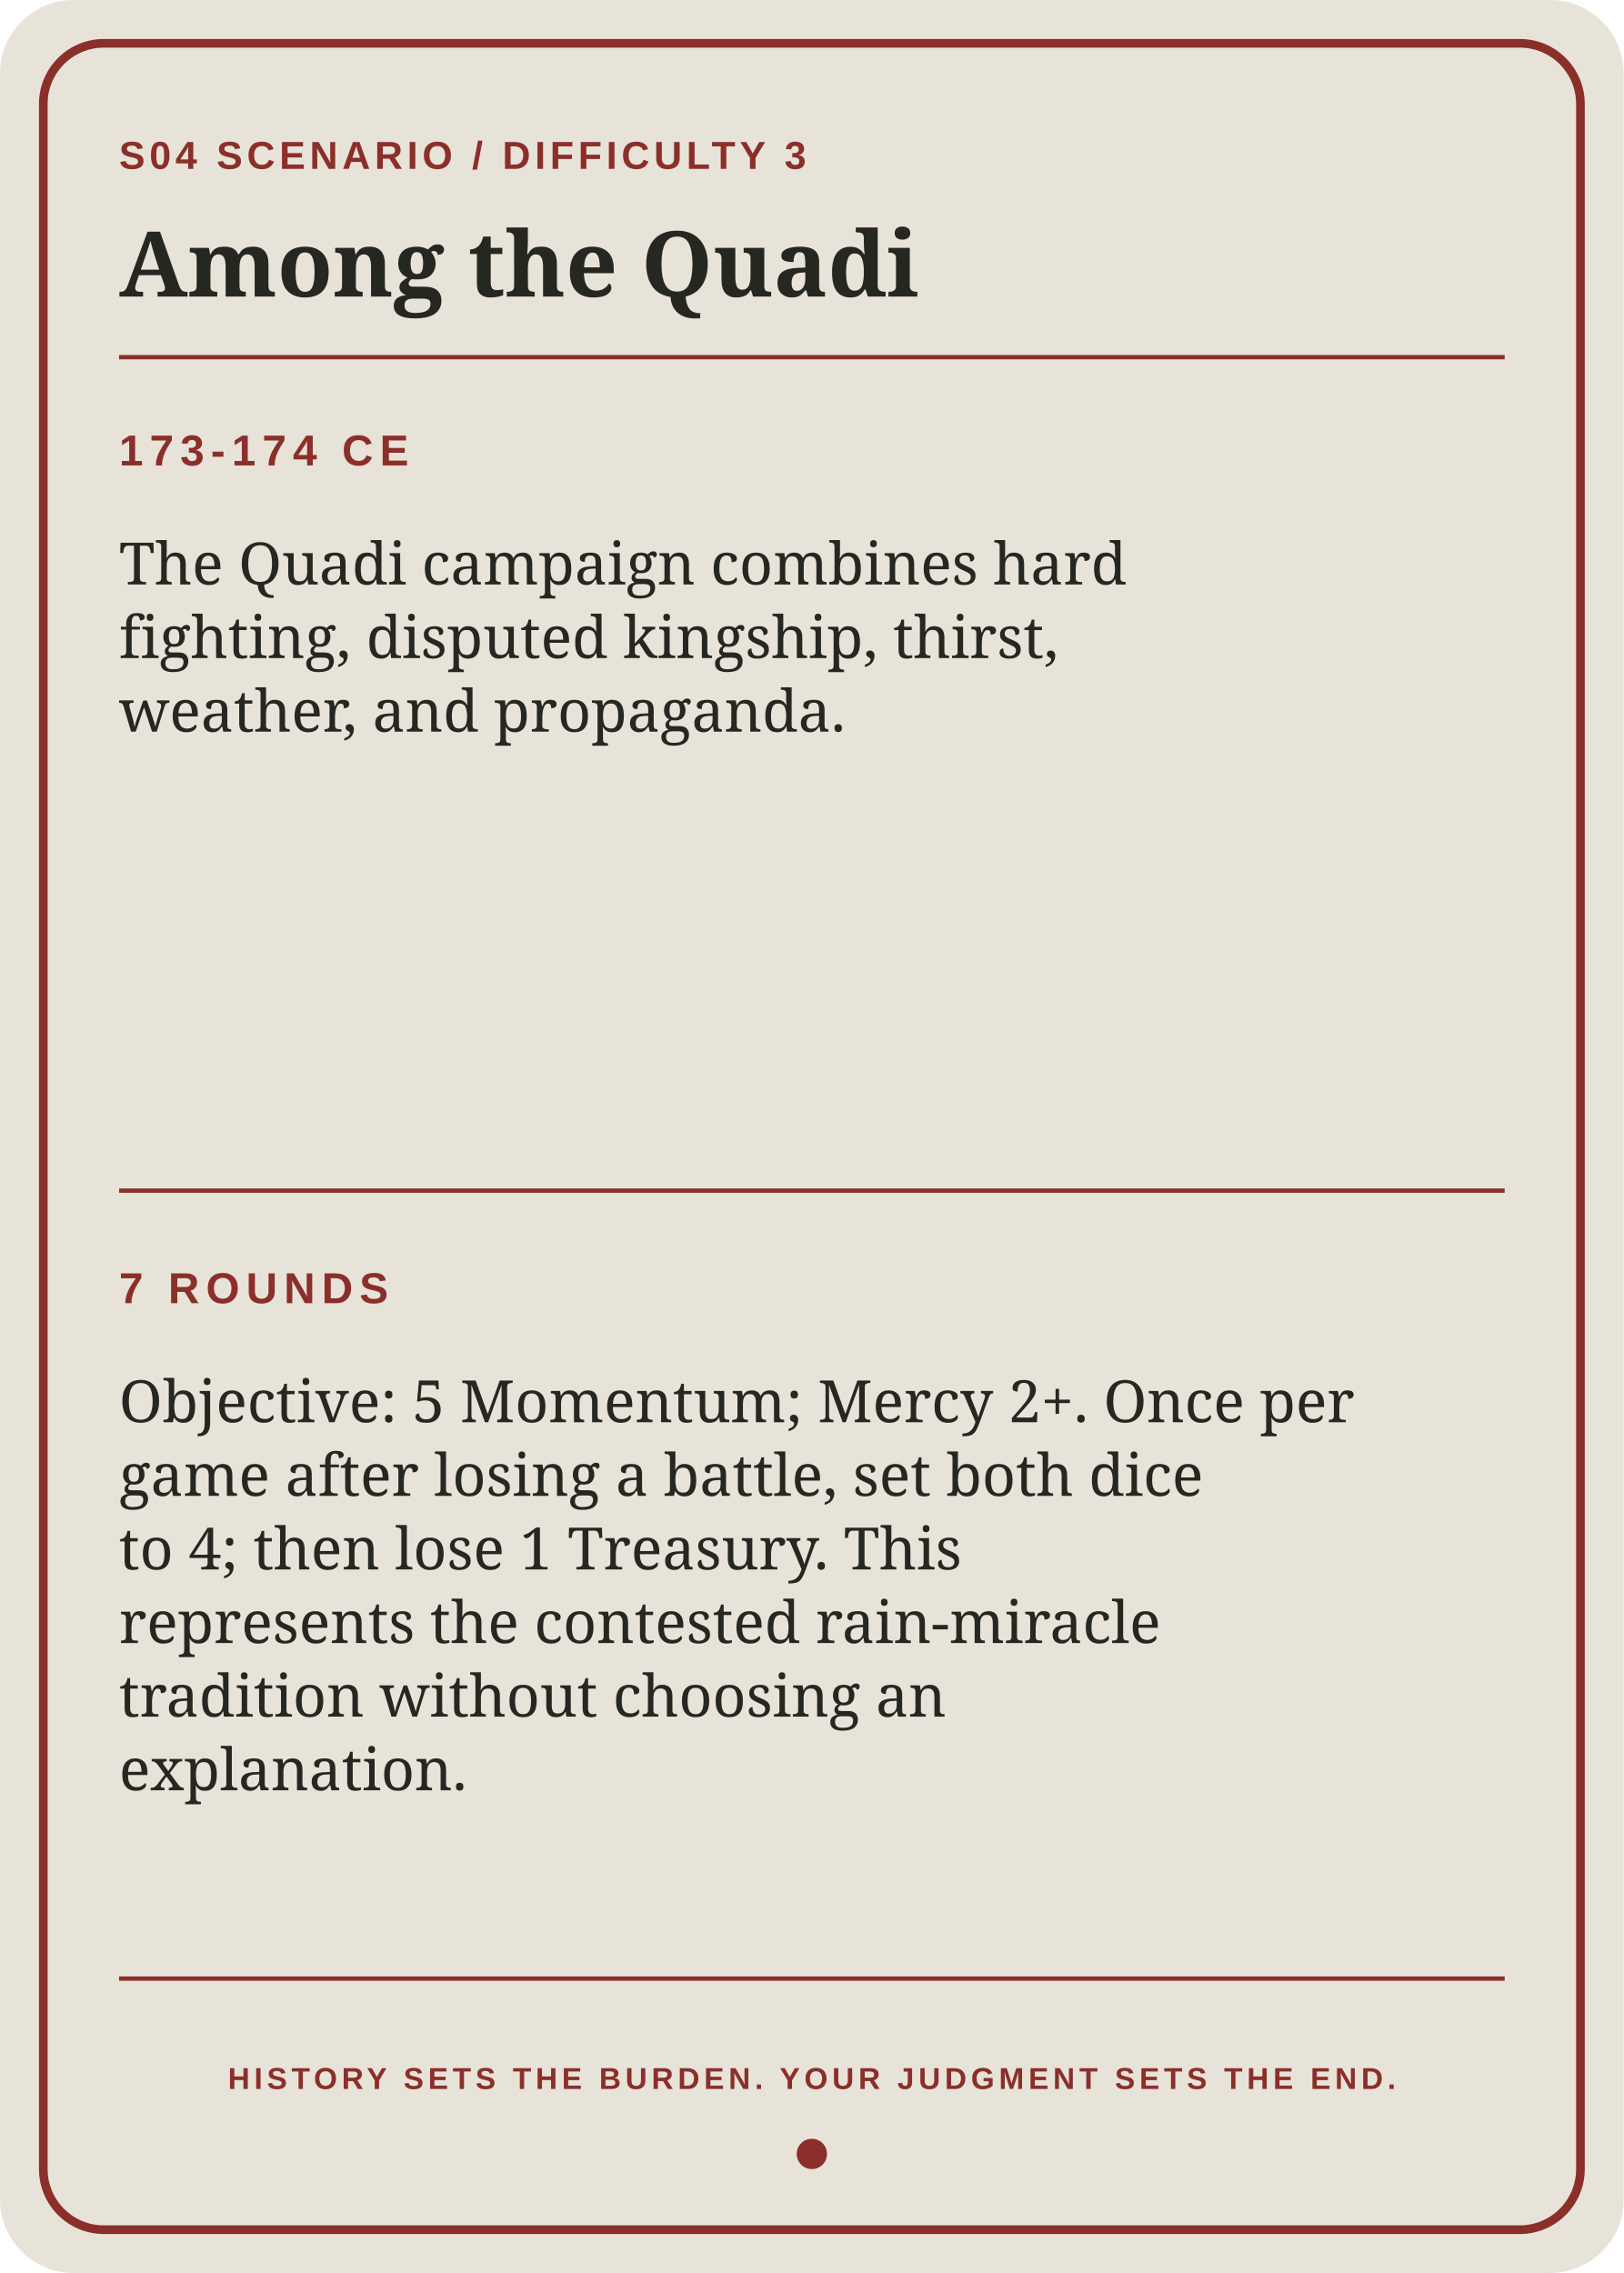
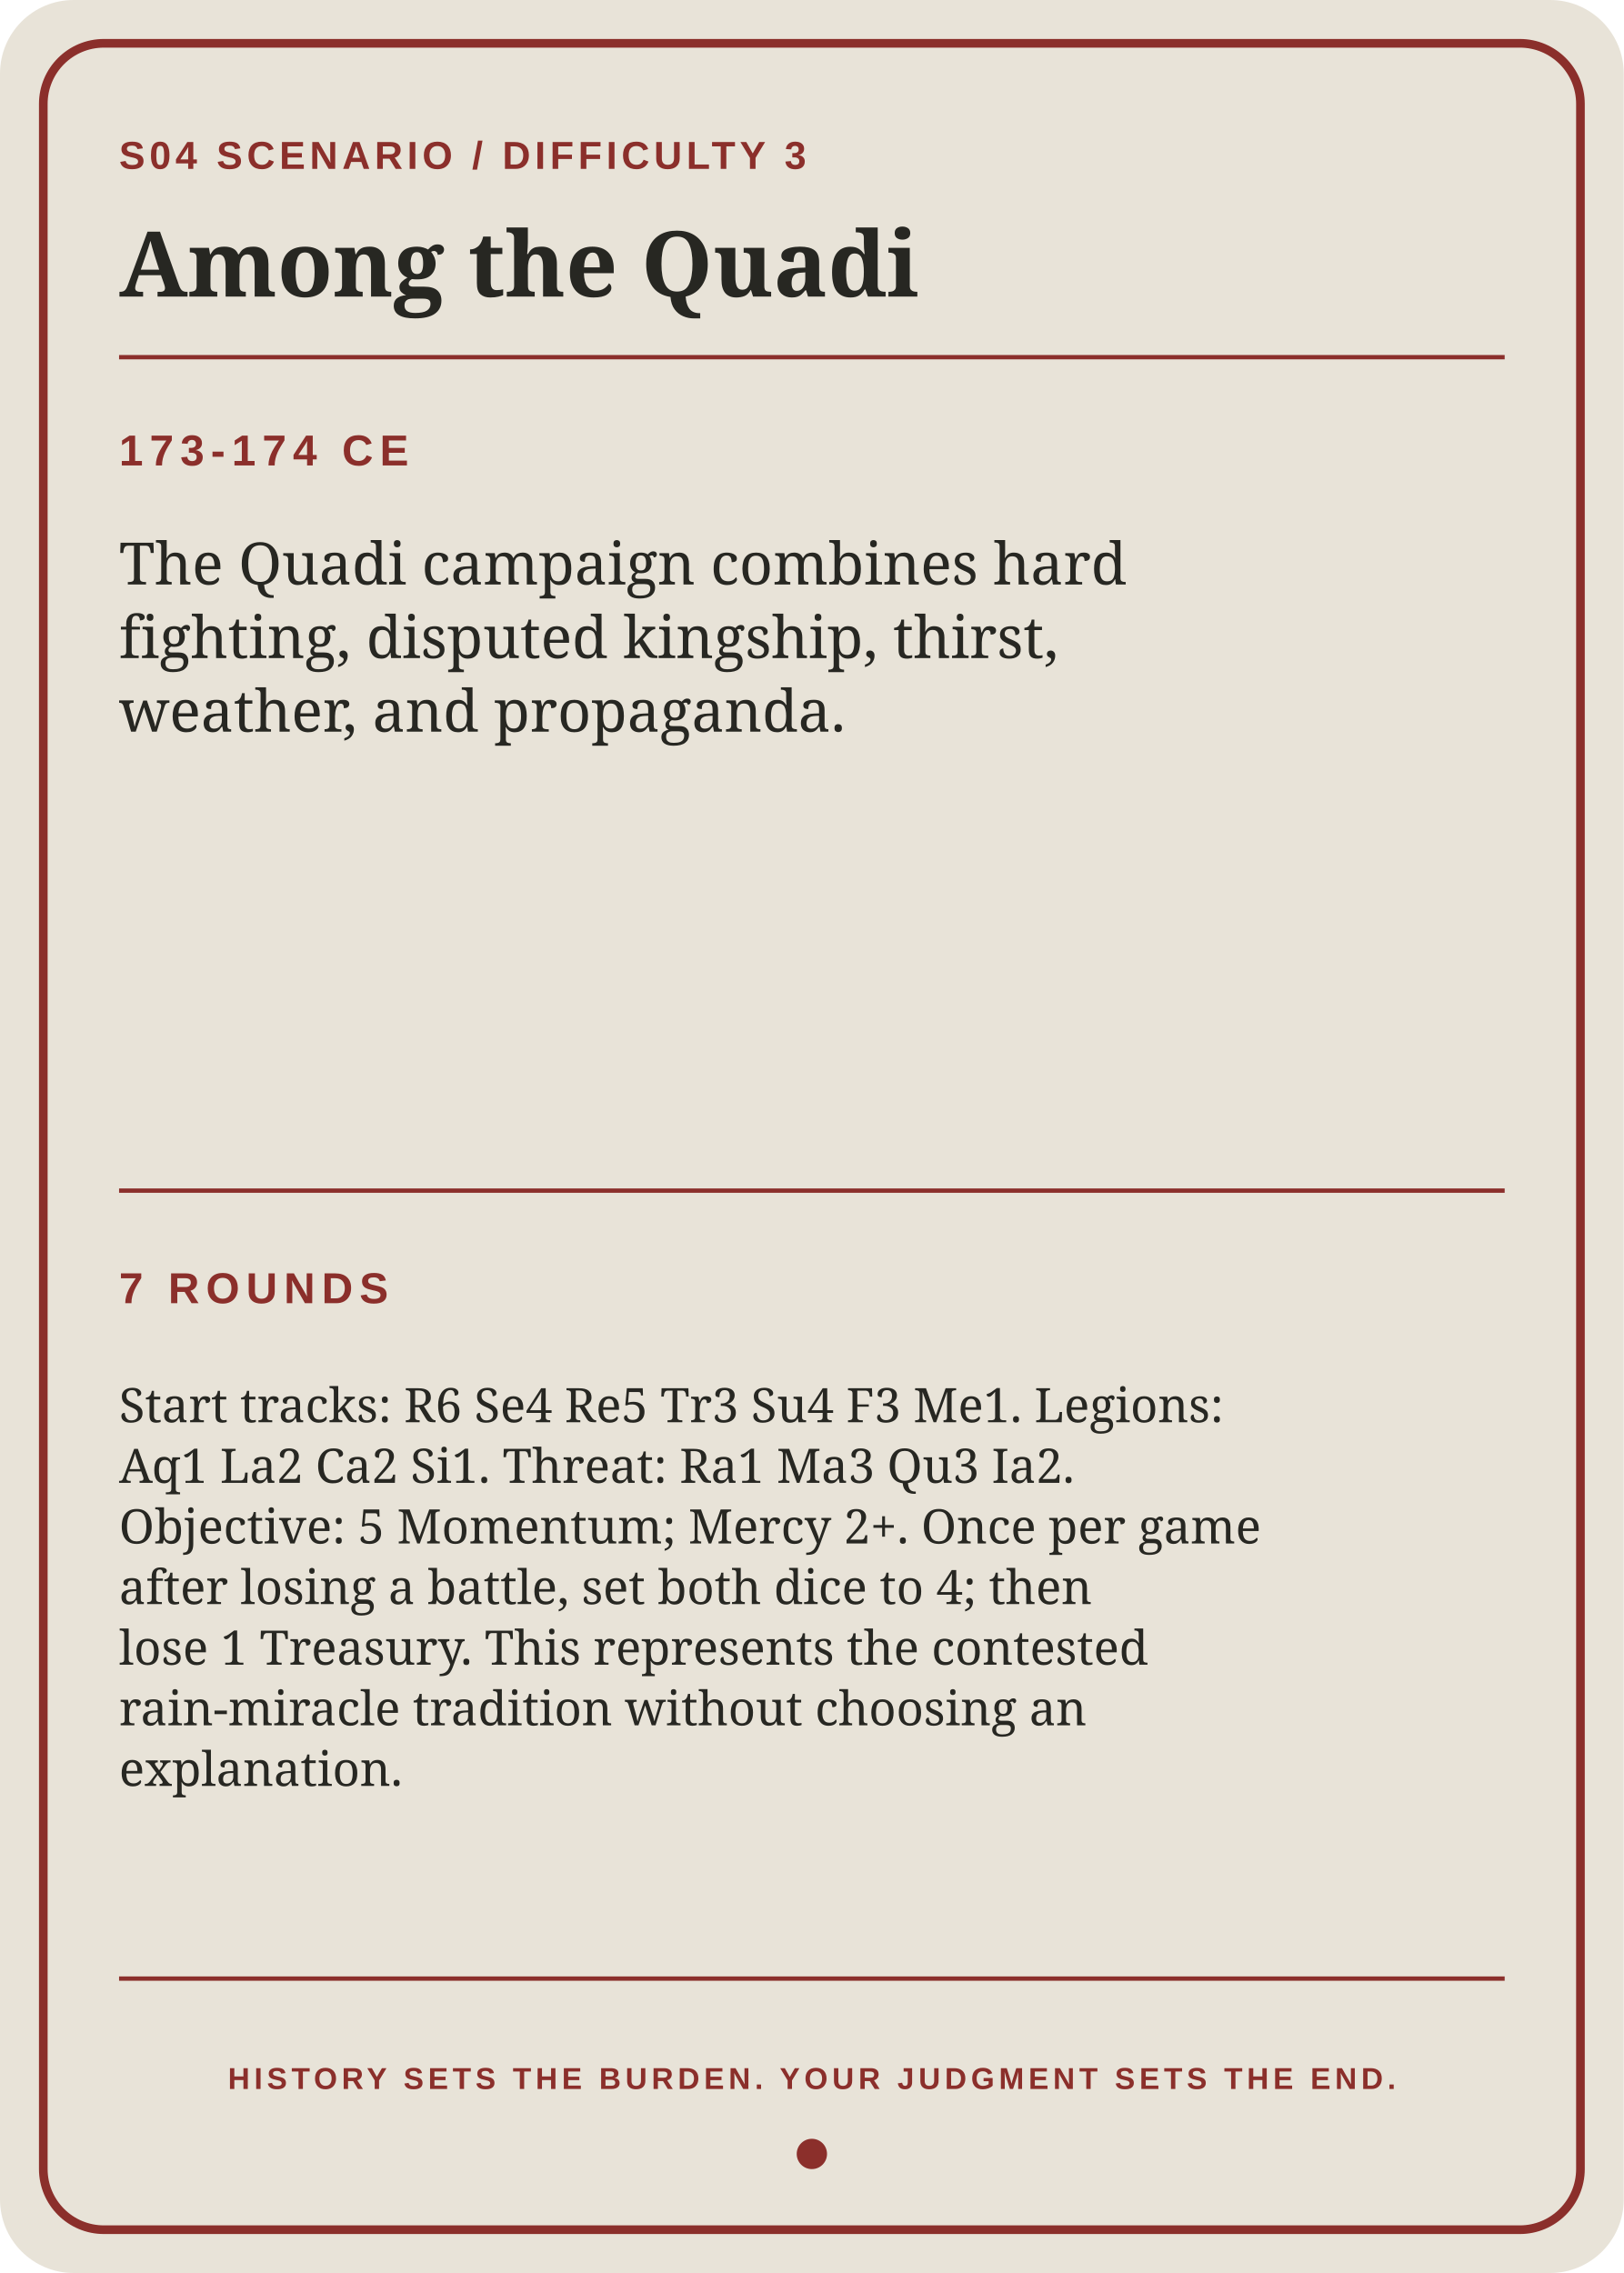
<svg xmlns="http://www.w3.org/2000/svg" width="2.5in" height="3.5in" viewBox="0 0 750 1050">
  <rect width="750" height="1050" rx="34" fill="#e8e3d8" />
  <rect x="20" y="20" width="710" height="1010" rx="28" fill="none" stroke="#8b2f2b" stroke-width="4" />
  <path d="M55 165H695M55 550H695M55 914H695" stroke="#8b2f2b" stroke-width="2" />
  <text x="55" y="78" fill="#8b2f2b" font-family="Arial,sans-serif" font-size="18" font-weight="bold" letter-spacing="2">S04  SCENARIO / DIFFICULTY 3</text>
  <text x="55" y="137" fill="#272722" font-family="Georgia,serif" font-size="42" font-weight="bold">Among the Quadi</text>
  <text x="55" y="215" fill="#8b2f2b" font-family="Arial,sans-serif" font-size="20" font-weight="bold" letter-spacing="3">173-174 CE</text>
  <text x="55" y="270" fill="#272722" font-family="Georgia,serif" font-size="27">
    <tspan x="55" dy="0">The Quadi campaign combines hard</tspan>
    <tspan x="55" dy="34">fighting, disputed kingship, thirst,</tspan>
    <tspan x="55" dy="34">weather, and propaganda.</tspan>
  </text>
  <text x="55" y="602" fill="#8b2f2b" font-family="Arial,sans-serif" font-size="20" font-weight="bold" letter-spacing="3">7 ROUNDS</text>
-   <text x="55" y="657" fill="#272722" font-family="Georgia,serif" font-size="27">
-     <tspan x="55" dy="0">Objective: 5 Momentum; Mercy 2+. Once per</tspan>
-     <tspan x="55" dy="34">game after losing a battle, set both dice</tspan>
-     <tspan x="55" dy="34">to 4; then lose 1 Treasury. This</tspan>
-     <tspan x="55" dy="34">represents the contested rain-miracle</tspan>
-     <tspan x="55" dy="34">tradition without choosing an</tspan>
-     <tspan x="55" dy="34">explanation.</tspan>
+   <text x="55" y="657" fill="#272722" font-family="Georgia,serif" font-size="22">
+     <tspan x="55" dy="0">Start tracks: R6 Se4 Re5 Tr3 Su4 F3 Me1. Legions:</tspan>
+     <tspan x="55" dy="28">Aq1 La2 Ca2 Si1. Threat: Ra1 Ma3 Qu3 Ia2.</tspan>
+     <tspan x="55" dy="28">Objective: 5 Momentum; Mercy 2+. Once per game</tspan>
+     <tspan x="55" dy="28">after losing a battle, set both dice to 4; then</tspan>
+     <tspan x="55" dy="28">lose 1 Treasury. This represents the contested</tspan>
+     <tspan x="55" dy="28">rain-miracle tradition without choosing an</tspan>
+     <tspan x="55" dy="28">explanation.</tspan>
  </text>
  <text x="375" y="965" text-anchor="middle" fill="#8b2f2b" font-family="Arial,sans-serif" font-size="14" font-weight="bold" letter-spacing="2">HISTORY SETS THE BURDEN. YOUR JUDGMENT SETS THE END.</text>
  <circle cx="375" cy="995" r="7" fill="#8b2f2b" />
</svg>
